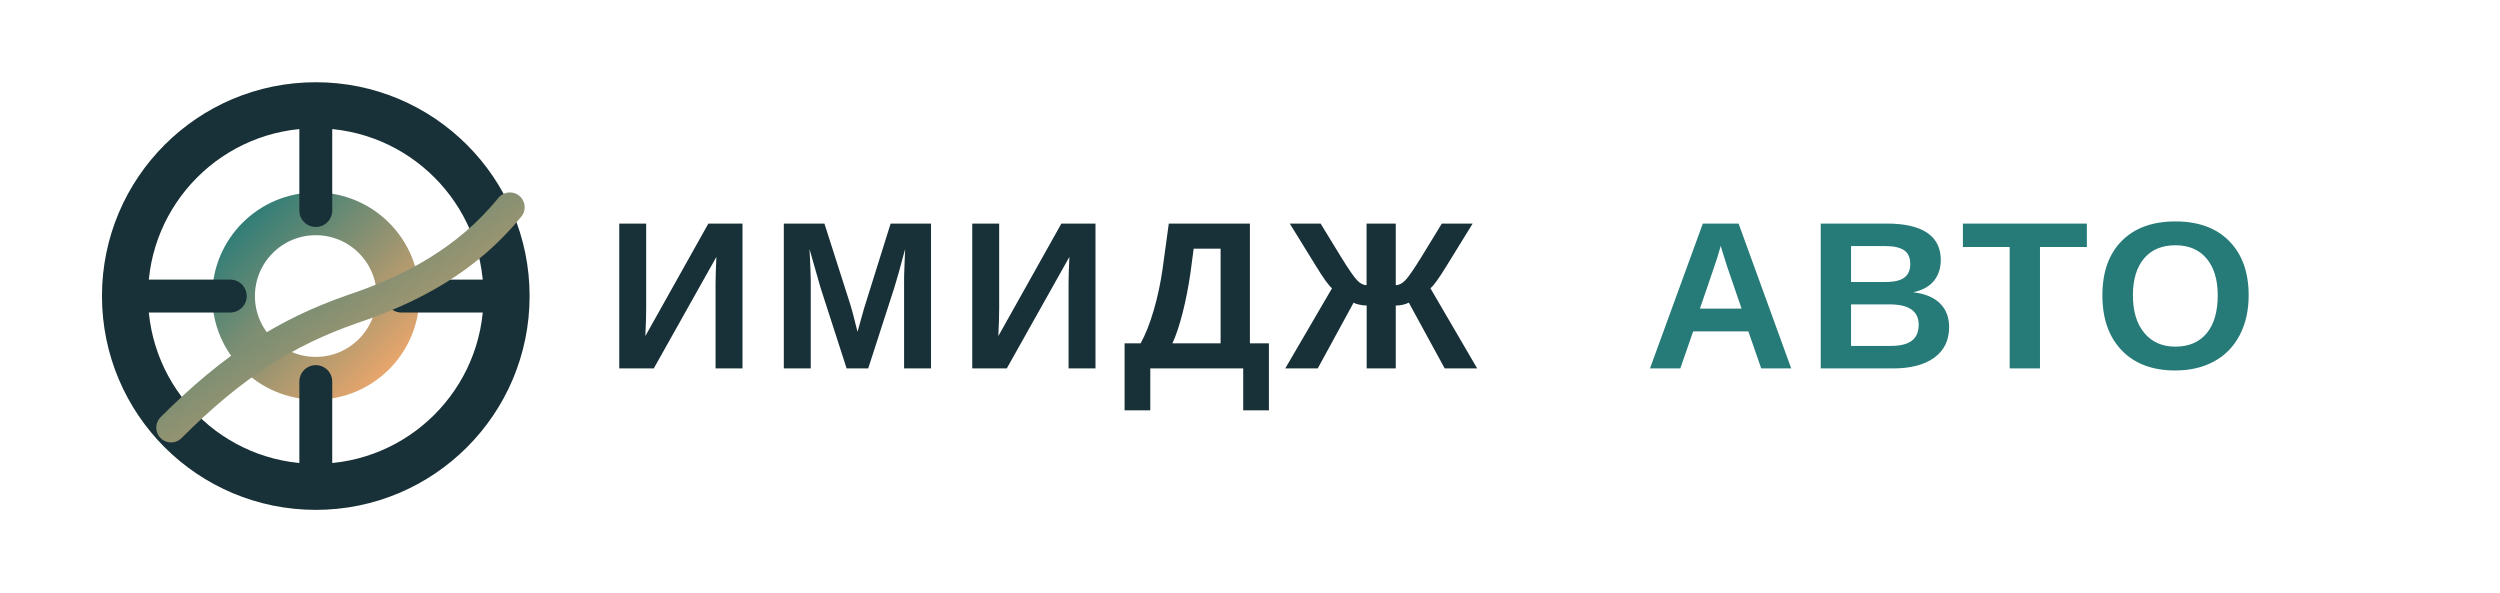
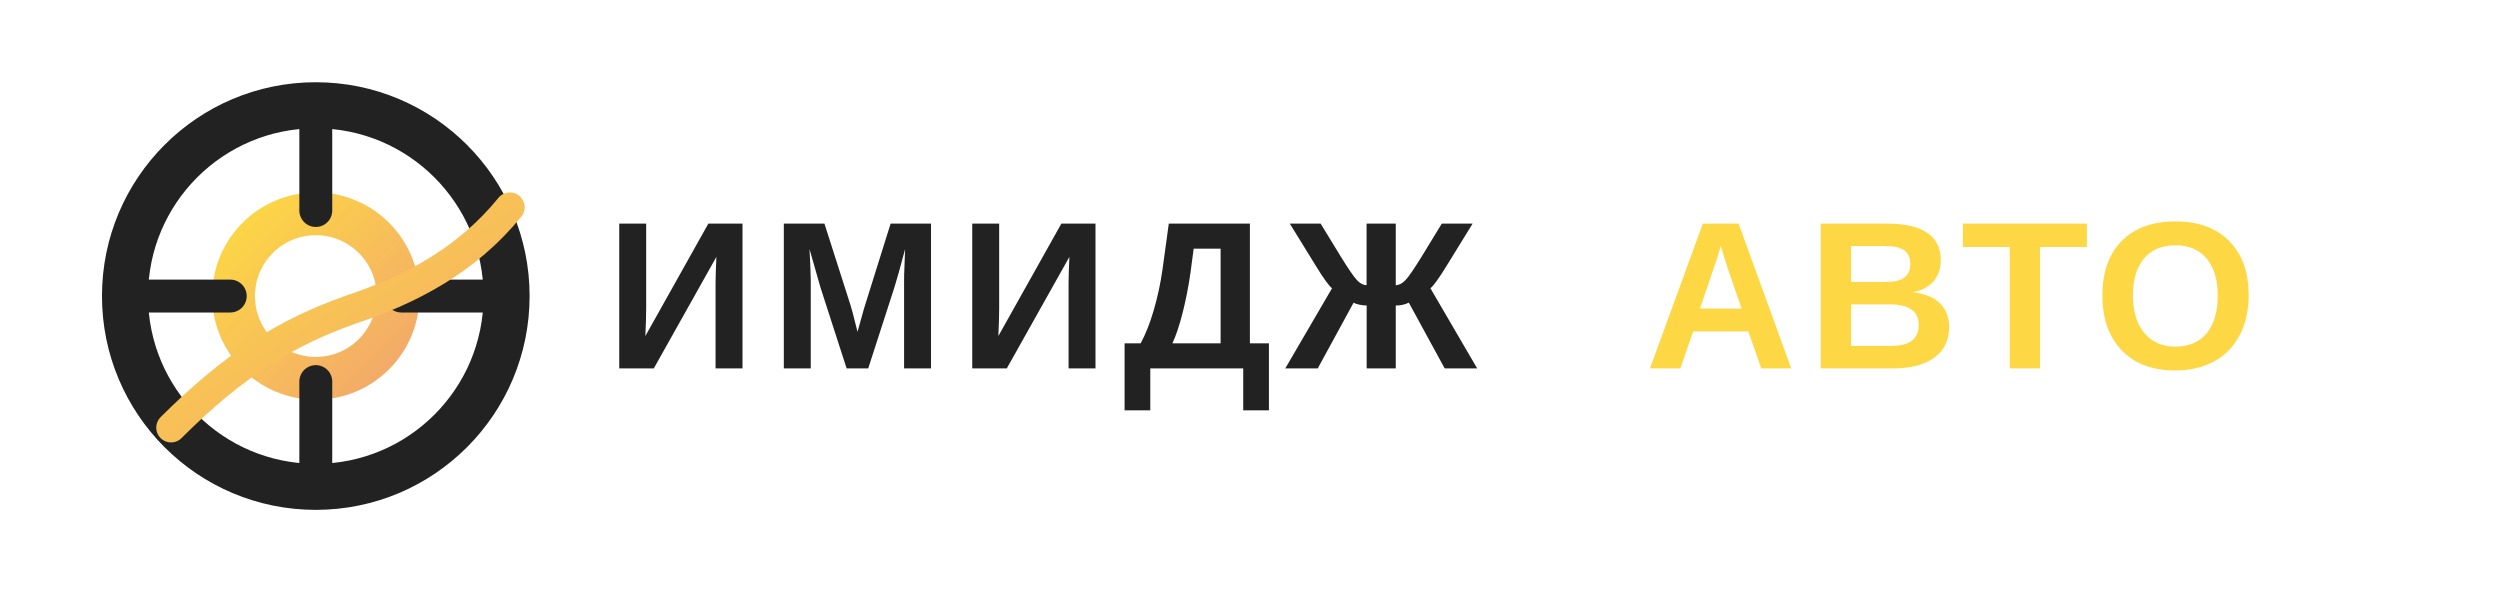
<svg xmlns="http://www.w3.org/2000/svg" viewBox="0 0 760 180" role="img" aria-labelledby="title desc">
  <defs>
    <linearGradient id="blue" x1="0" y1="0" x2="1" y2="1">
-       <stop offset="0" stop-color="#267b78" />
+       <stop offset="0" stop-color="#fdd844" />
      <stop offset="1" stop-color="#f2a86b" />
    </linearGradient>
  </defs>
  <g transform="translate(28 22)">
-     <circle cx="68" cy="68" r="58" fill="none" stroke="#183037" stroke-width="14" />
+     <circle cx="68" cy="68" r="58" fill="none" stroke="#222222" stroke-width="14" />
    <circle cx="68" cy="68" r="25" fill="none" stroke="url(#blue)" stroke-width="13" />
-     <path d="M68 10v32M68 94v32M10 68h32M94 68h32" stroke="#183037" stroke-width="10" stroke-linecap="round" />
+     <path d="M68 10v32M68 94v32M10 68h32M94 68h32" stroke="#222222" stroke-width="10" stroke-linecap="round" />
    <path d="M24 108c19-19 35-29 55-36 18-6 35-15 48-31" fill="none" stroke="url(#blue)" stroke-width="9" stroke-linecap="round" />
  </g>
-   <text x="184" y="112" fill="#183037" font-family="Arial, Helvetica, sans-serif" font-size="64" font-weight="800" letter-spacing="4">ИМИДЖ</text>
-   <text x="500" y="112" fill="#267b78" font-family="Arial, Helvetica, sans-serif" font-size="64" font-weight="800" letter-spacing="3">АВТО</text>
+   <text x="184" y="112" fill="#222222" font-family="Arial, Helvetica, sans-serif" font-size="64" font-weight="800" letter-spacing="4">ИМИДЖ</text>
+   <text x="500" y="112" fill="#fdd844" font-family="Arial, Helvetica, sans-serif" font-size="64" font-weight="800" letter-spacing="3">АВТО</text>
</svg>
